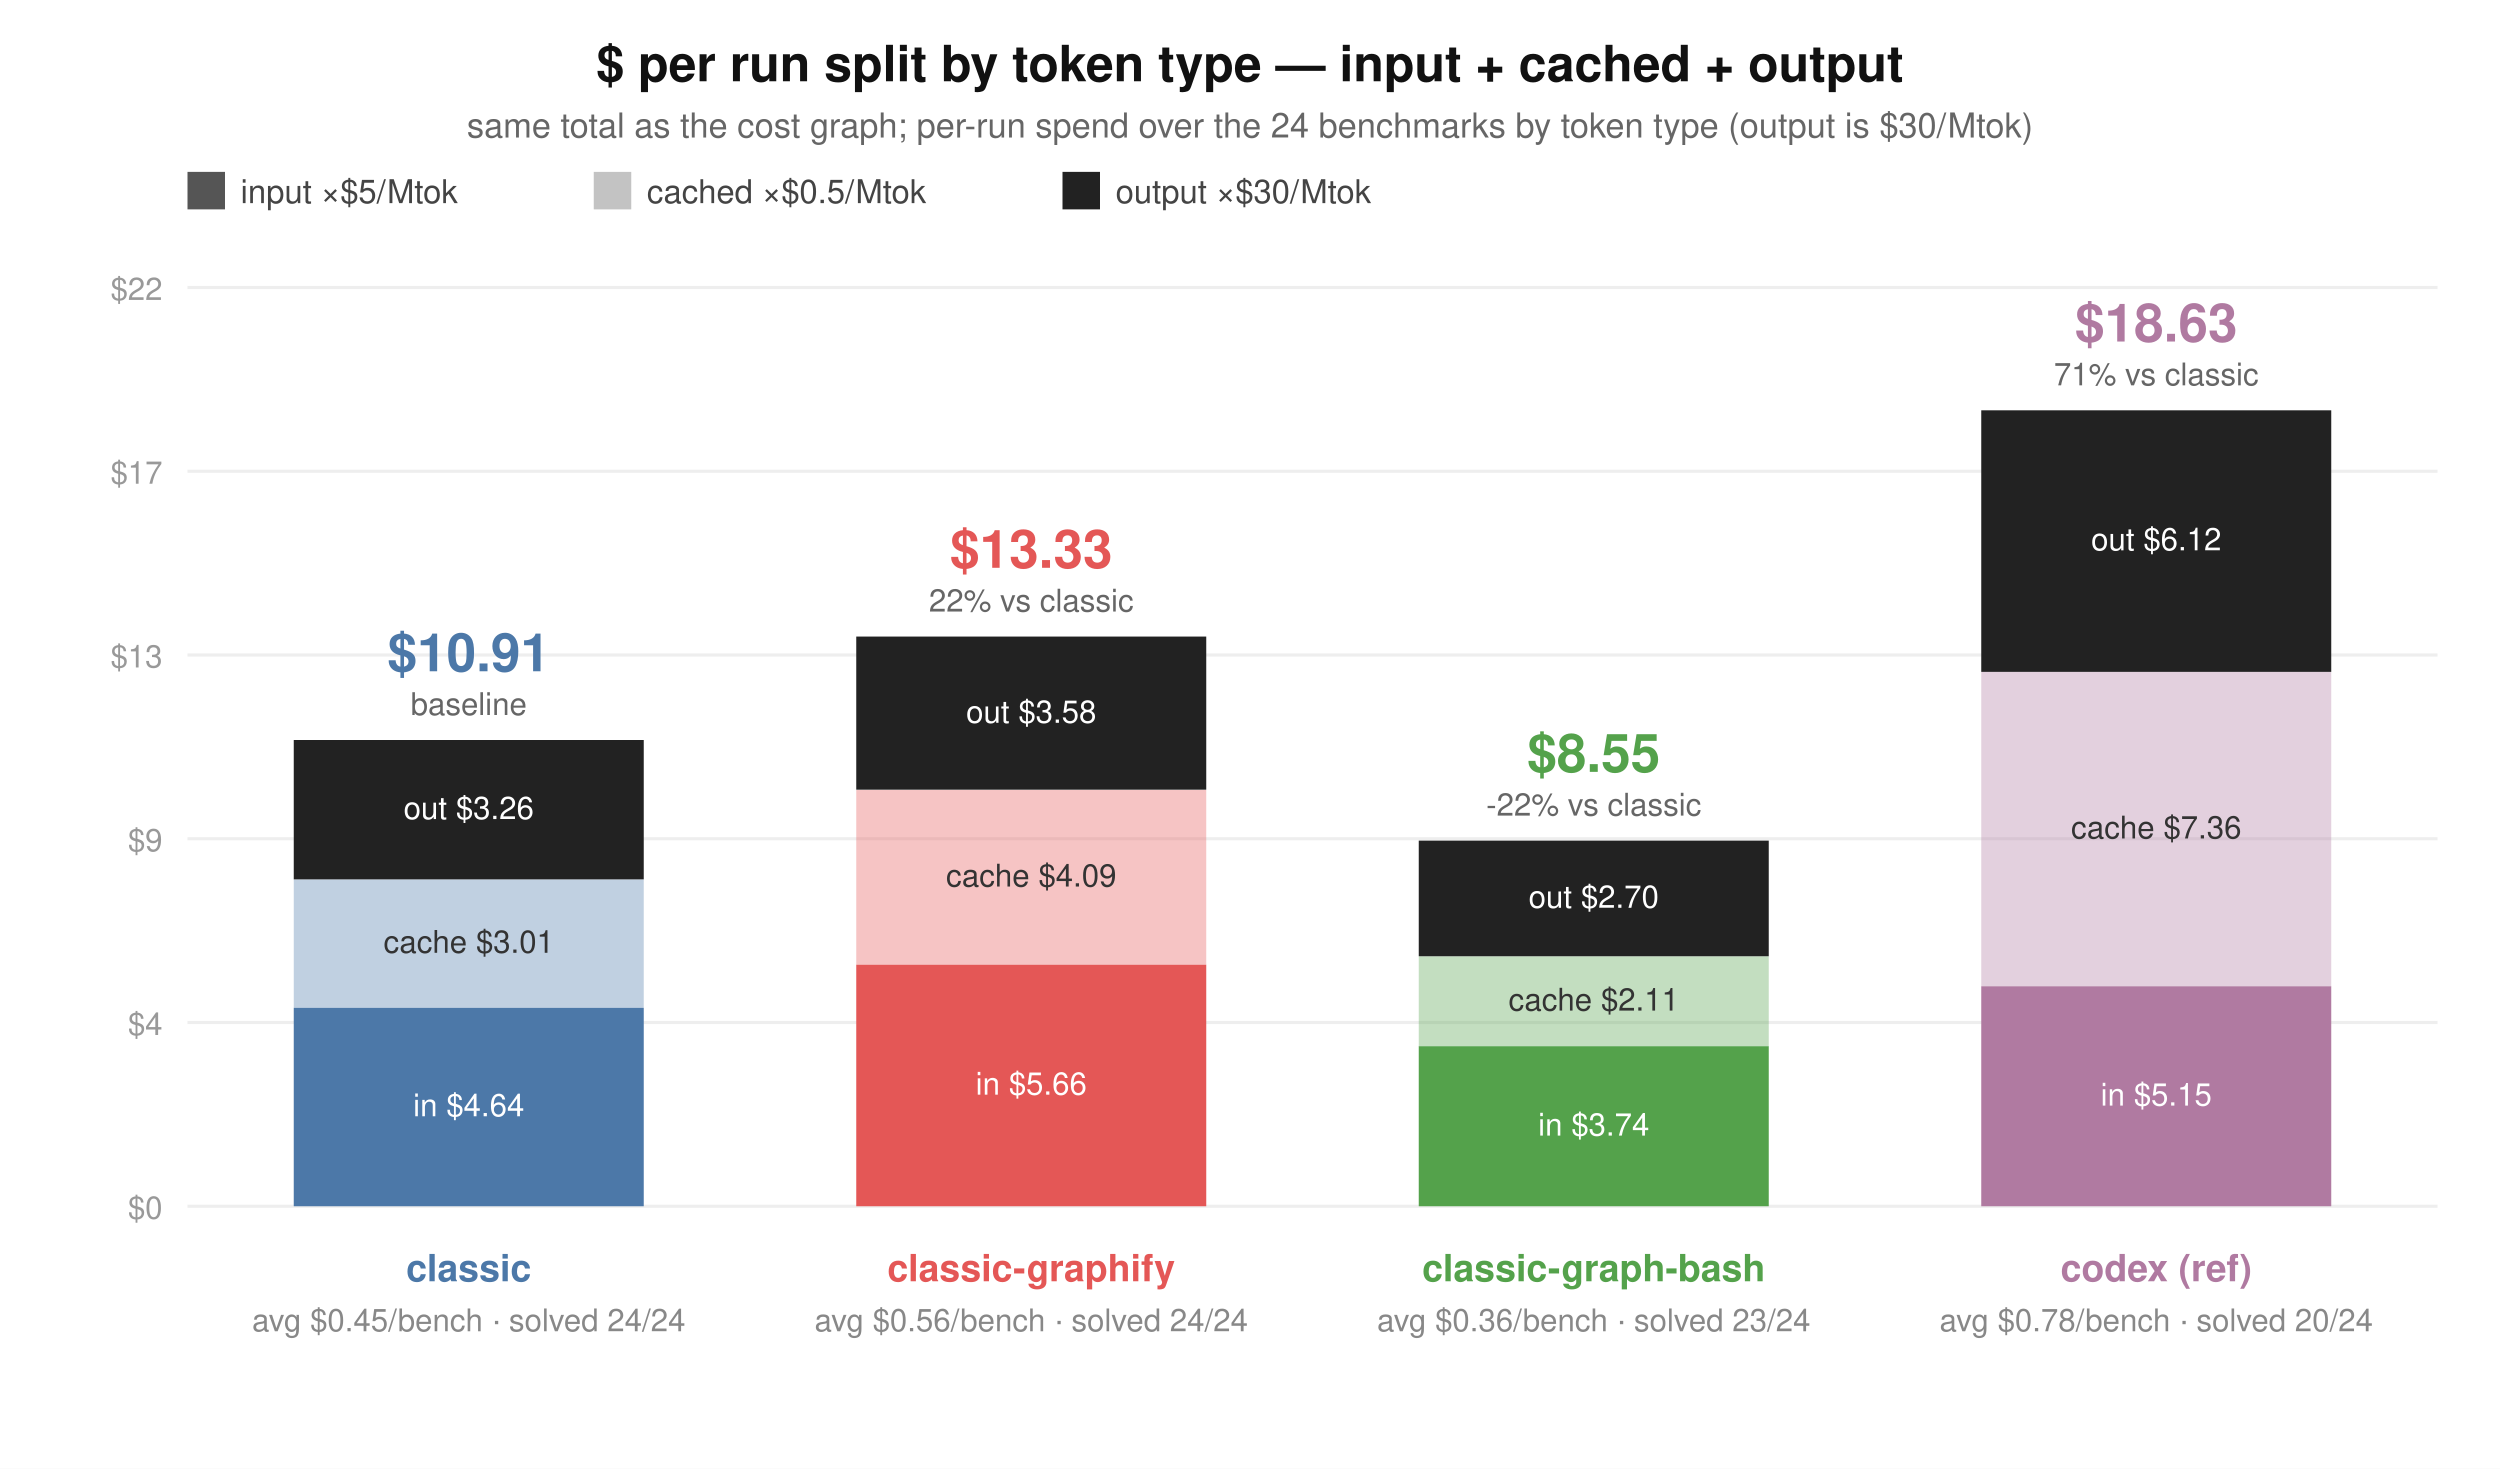
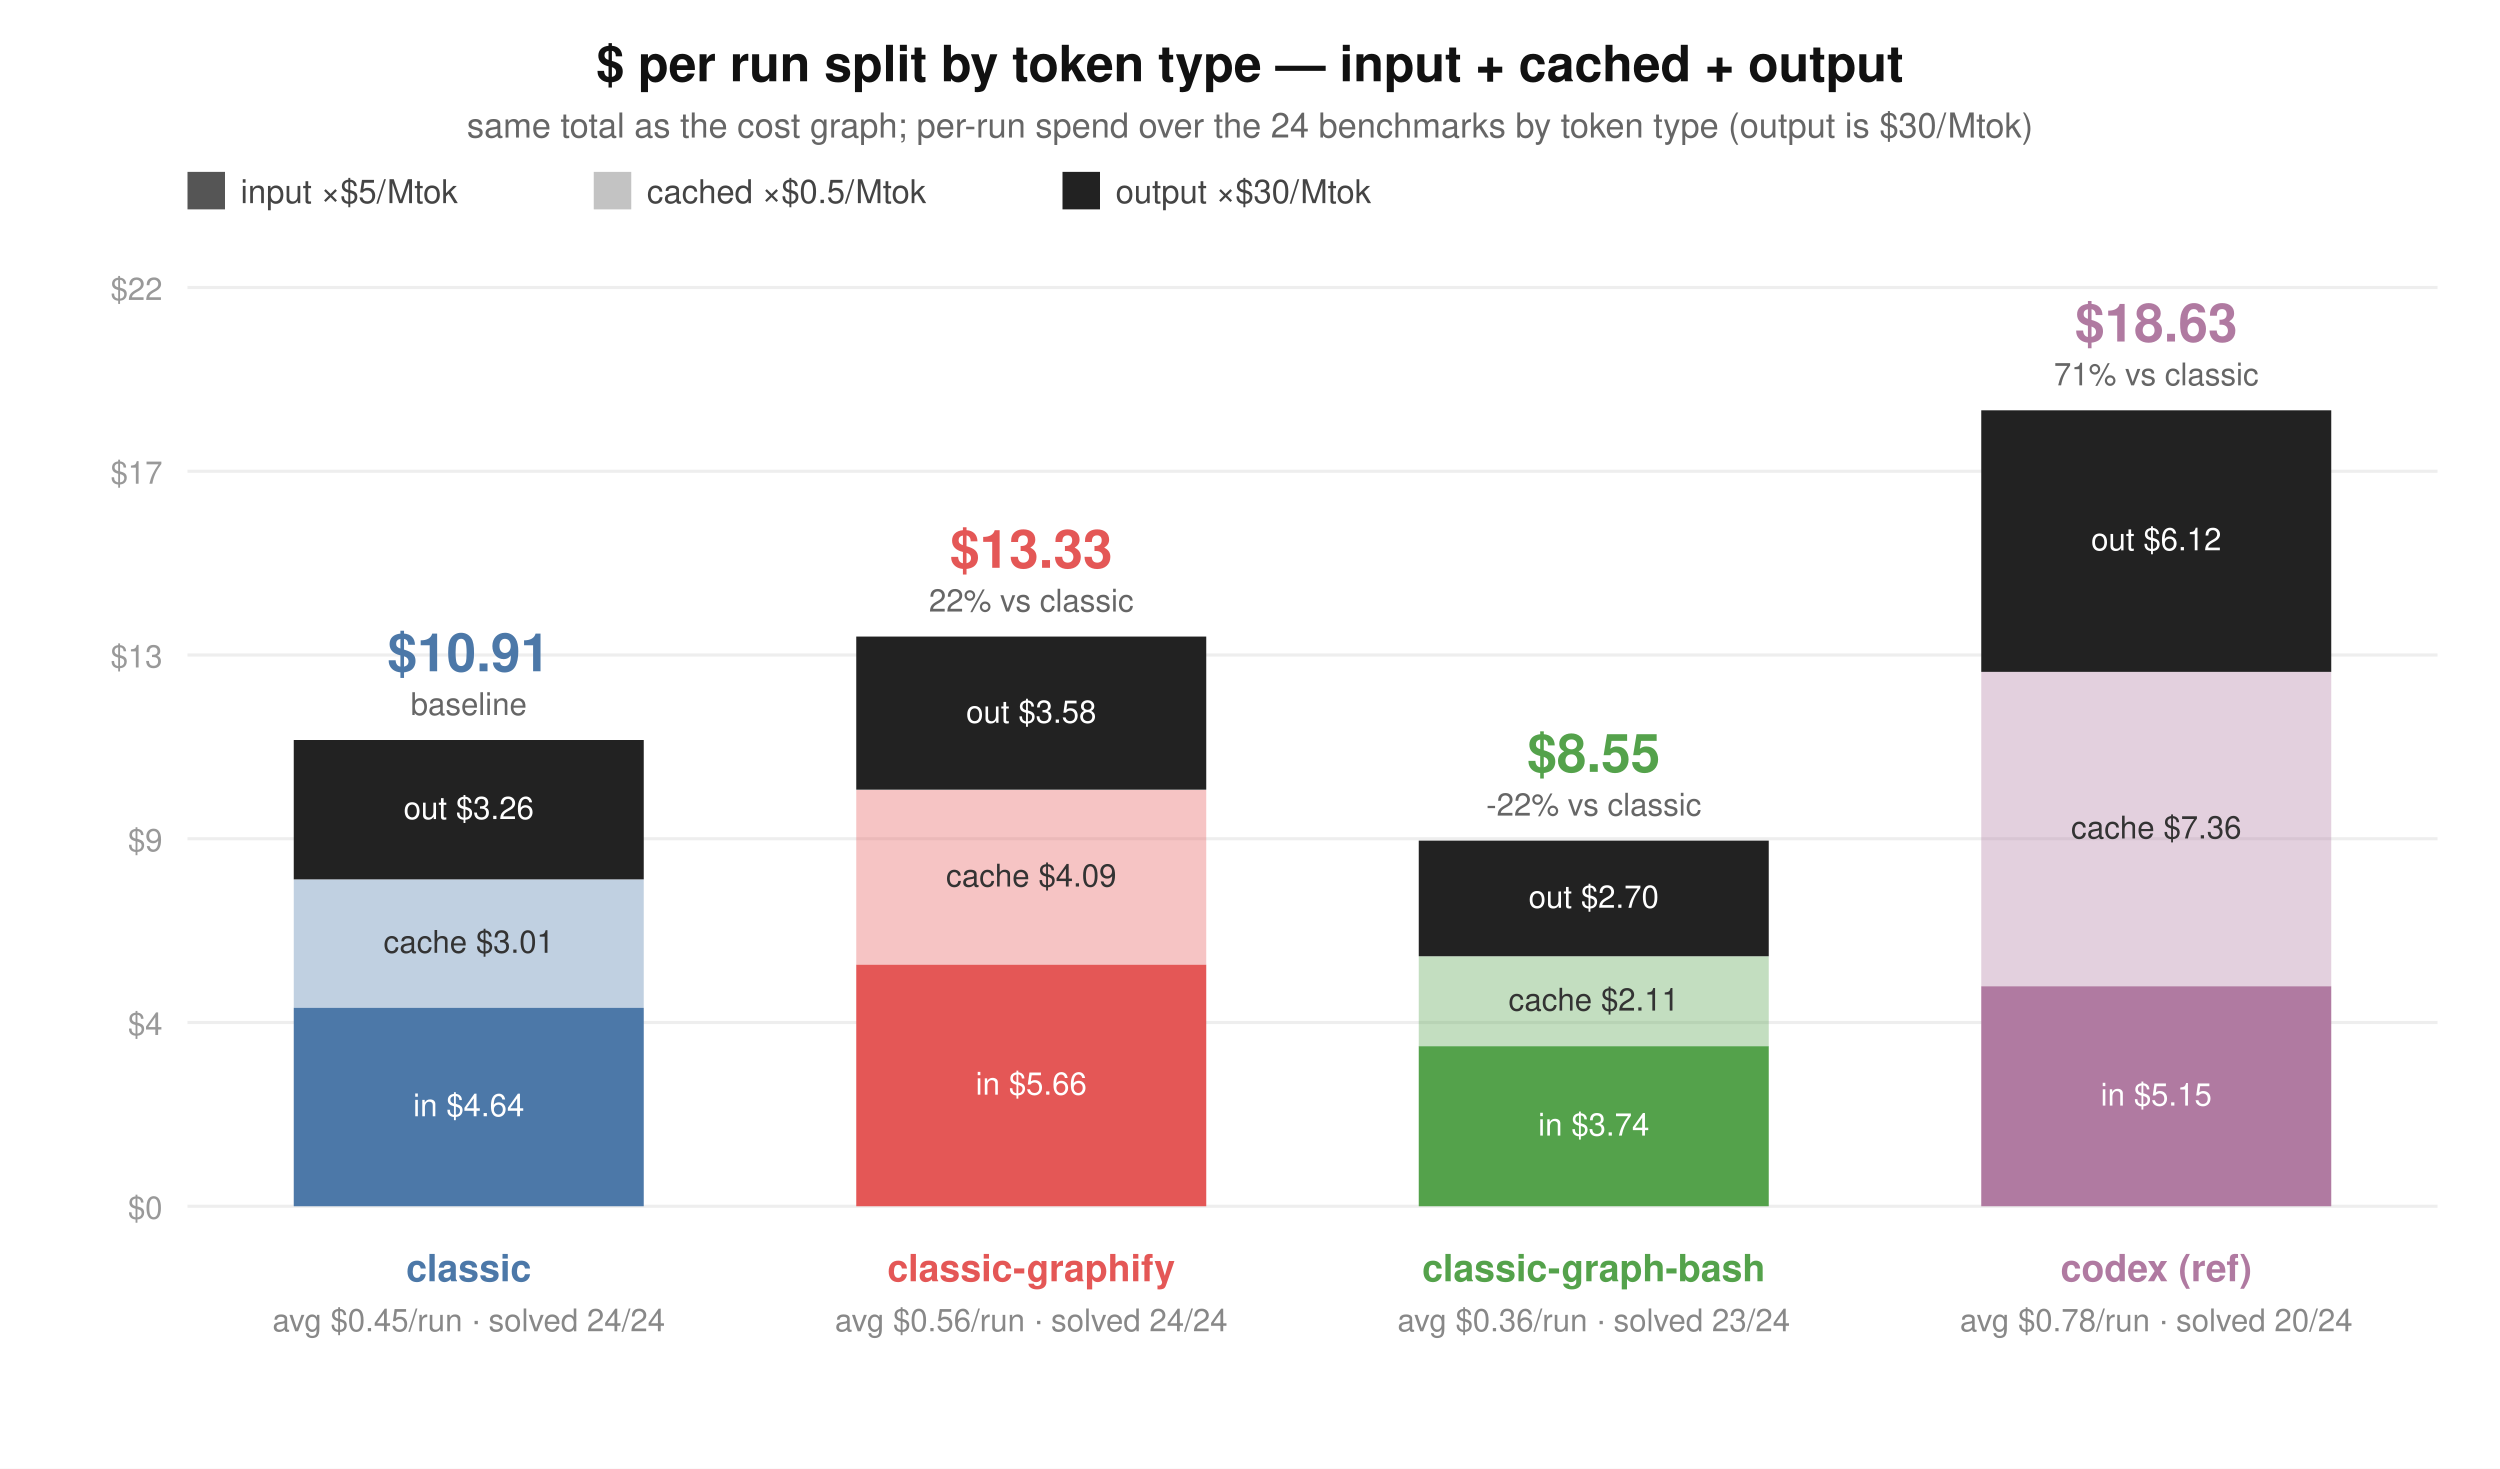
<svg xmlns="http://www.w3.org/2000/svg" width="800" height="470" viewBox="0 0 800 470" font-family="system-ui,Segoe UI,Helvetica,Arial,sans-serif">
  <rect width="800" height="470" fill="#ffffff" />
  <text x="400" y="26" text-anchor="middle" font-size="16" font-weight="600" fill="#111">$ per run split by token type — input + cached + output</text>
  <text x="400" y="44" text-anchor="middle" font-size="11" fill="#666">same total as the cost graph; per-run spend over the 24 benchmarks by token type (output is $30/Mtok)</text>
  <rect x="60" y="55" width="12" height="12" fill="#555" />
  <text x="77" y="65" font-size="10.5" fill="#444">input ×$5/Mtok</text>
  <rect x="190" y="55" width="12" height="12" fill="#555" fill-opacity="0.35" />
  <text x="207" y="65" font-size="10.5" fill="#444">cached ×$0.5/Mtok</text>
  <rect x="340" y="55" width="12" height="12" fill="#222" />
  <text x="357" y="65" font-size="10.5" fill="#444">output ×$30/Mtok</text>
  <line x1="60" y1="386.0" x2="780" y2="386.0" stroke="#eee" />
  <text x="52" y="390.0" text-anchor="end" font-size="10" fill="#999">$0</text>
  <line x1="60" y1="327.2" x2="780" y2="327.2" stroke="#eee" />
  <text x="52" y="331.2" text-anchor="end" font-size="10" fill="#999">$4</text>
  <line x1="60" y1="268.4" x2="780" y2="268.4" stroke="#eee" />
  <text x="52" y="272.4" text-anchor="end" font-size="10" fill="#999">$9</text>
  <line x1="60" y1="209.6" x2="780" y2="209.6" stroke="#eee" />
  <text x="52" y="213.6" text-anchor="end" font-size="10" fill="#999">$13</text>
  <line x1="60" y1="150.8" x2="780" y2="150.8" stroke="#eee" />
  <text x="52" y="154.8" text-anchor="end" font-size="10" fill="#999">$17</text>
  <line x1="60" y1="92.0" x2="780" y2="92.0" stroke="#eee" />
  <text x="52" y="96.0" text-anchor="end" font-size="10" fill="#999">$22</text>
  <rect x="94" y="322.5" width="112" height="63.5" fill="#4C78A8" />
  <rect x="94" y="281.4" width="112" height="41.1" fill="#4C78A8" fill-opacity="0.35" />
  <rect x="94" y="236.8" width="112" height="44.6" fill="#222" />
  <text x="150" y="357.2" text-anchor="middle" font-size="10" fill="#fff">in $4.64</text>
  <text x="150" y="304.9" text-anchor="middle" font-size="10" fill="#333">cache $3.01</text>
  <text x="150" y="262.1" text-anchor="middle" font-size="10" fill="#fff">out $3.26</text>
  <text x="150" y="214.8" text-anchor="middle" font-size="17" font-weight="700" fill="#4C78A8">$10.91</text>
  <text x="150" y="228.8" text-anchor="middle" font-size="10" fill="#666">baseline</text>
  <text x="150" y="410" text-anchor="middle" font-size="12" font-weight="600" fill="#4C78A8">classic</text>
-   <text x="150" y="426" text-anchor="middle" font-size="10" fill="#888">avg $0.45/bench · solved 24/24</text>
+   <text x="150" y="426" text-anchor="middle" font-size="10" fill="#888">avg $0.45/run · solved 24/24</text>
  <rect x="274" y="308.7" width="112" height="77.3" fill="#E45756" />
  <rect x="274" y="252.8" width="112" height="55.9" fill="#E45756" fill-opacity="0.35" />
  <rect x="274" y="203.7" width="112" height="49.0" fill="#222" />
  <text x="330" y="350.3" text-anchor="middle" font-size="10" fill="#fff">in $5.66</text>
  <text x="330" y="283.7" text-anchor="middle" font-size="10" fill="#333">cache $4.09</text>
  <text x="330" y="231.3" text-anchor="middle" font-size="10" fill="#fff">out $3.58</text>
  <text x="330" y="181.7" text-anchor="middle" font-size="17" font-weight="700" fill="#E45756">$13.33</text>
  <text x="330" y="195.7" text-anchor="middle" font-size="10" fill="#666">22% vs classic</text>
  <text x="330" y="410" text-anchor="middle" font-size="12" font-weight="600" fill="#E45756">classic-graphify</text>
-   <text x="330" y="426" text-anchor="middle" font-size="10" fill="#888">avg $0.56/bench · solved 24/24</text>
+   <text x="330" y="426" text-anchor="middle" font-size="10" fill="#888">avg $0.56/run · solved 24/24</text>
  <rect x="454" y="334.8" width="112" height="51.2" fill="#54A24B" />
  <rect x="454" y="306.0" width="112" height="28.9" fill="#54A24B" fill-opacity="0.35" />
  <rect x="454" y="269.0" width="112" height="37.0" fill="#222" />
  <text x="510" y="363.4" text-anchor="middle" font-size="10" fill="#fff">in $3.74</text>
  <text x="510" y="323.4" text-anchor="middle" font-size="10" fill="#333">cache $2.11</text>
  <text x="510" y="290.5" text-anchor="middle" font-size="10" fill="#fff">out $2.70</text>
  <text x="510" y="247.0" text-anchor="middle" font-size="17" font-weight="700" fill="#54A24B">$8.55</text>
  <text x="510" y="261.0" text-anchor="middle" font-size="10" fill="#666">-22% vs classic</text>
  <text x="510" y="410" text-anchor="middle" font-size="12" font-weight="600" fill="#54A24B">classic-graph-bash</text>
-   <text x="510" y="426" text-anchor="middle" font-size="10" fill="#888">avg $0.36/bench · solved 23/24</text>
+   <text x="510" y="426" text-anchor="middle" font-size="10" fill="#888">avg $0.36/run · solved 23/24</text>
  <rect x="634" y="315.6" width="112" height="70.4" fill="#B07AA1" />
  <rect x="634" y="215.0" width="112" height="100.6" fill="#B07AA1" fill-opacity="0.35" />
  <rect x="634" y="131.3" width="112" height="83.7" fill="#222" />
  <text x="690" y="353.8" text-anchor="middle" font-size="10" fill="#fff">in $5.15</text>
  <text x="690" y="268.3" text-anchor="middle" font-size="10" fill="#333">cache $7.36</text>
  <text x="690" y="176.1" text-anchor="middle" font-size="10" fill="#fff">out $6.12</text>
  <text x="690" y="109.3" text-anchor="middle" font-size="17" font-weight="700" fill="#B07AA1">$18.63</text>
  <text x="690" y="123.3" text-anchor="middle" font-size="10" fill="#666">71% vs classic</text>
  <text x="690" y="410" text-anchor="middle" font-size="12" font-weight="600" fill="#B07AA1">codex (ref)</text>
-   <text x="690" y="426" text-anchor="middle" font-size="10" fill="#888">avg $0.78/bench · solved 20/24</text>
+   <text x="690" y="426" text-anchor="middle" font-size="10" fill="#888">avg $0.78/run · solved 20/24</text>
</svg>
